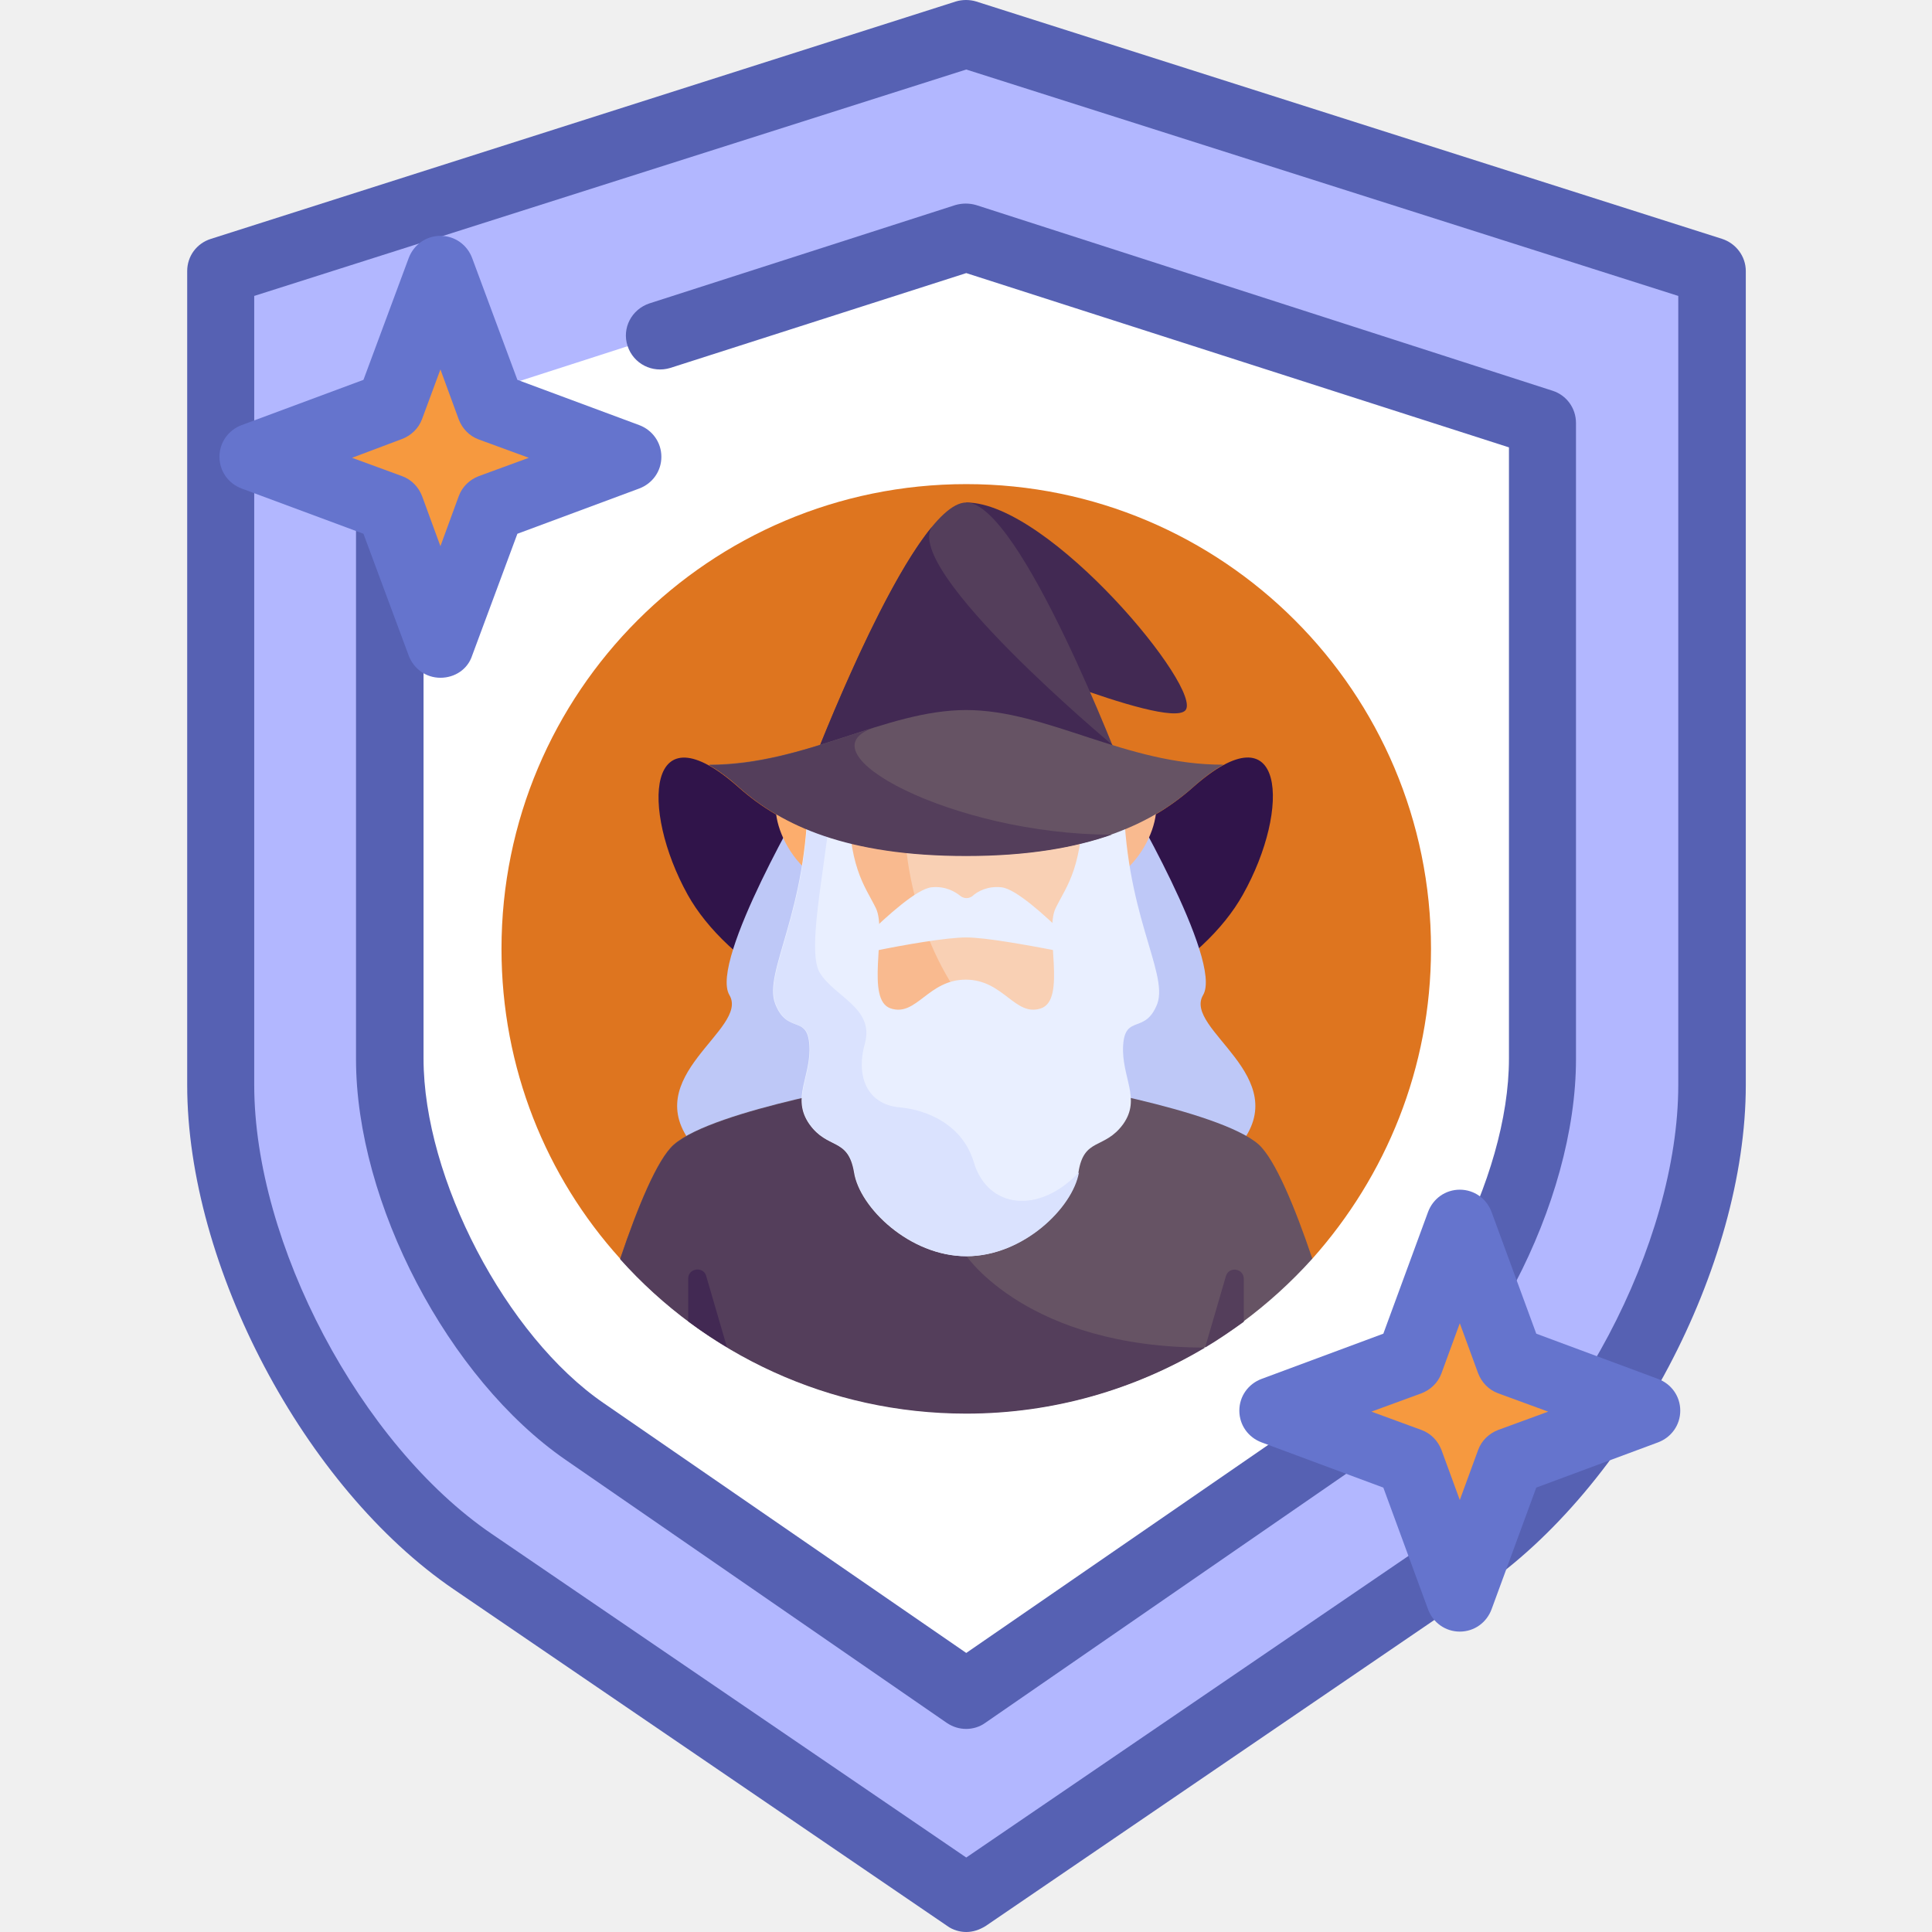
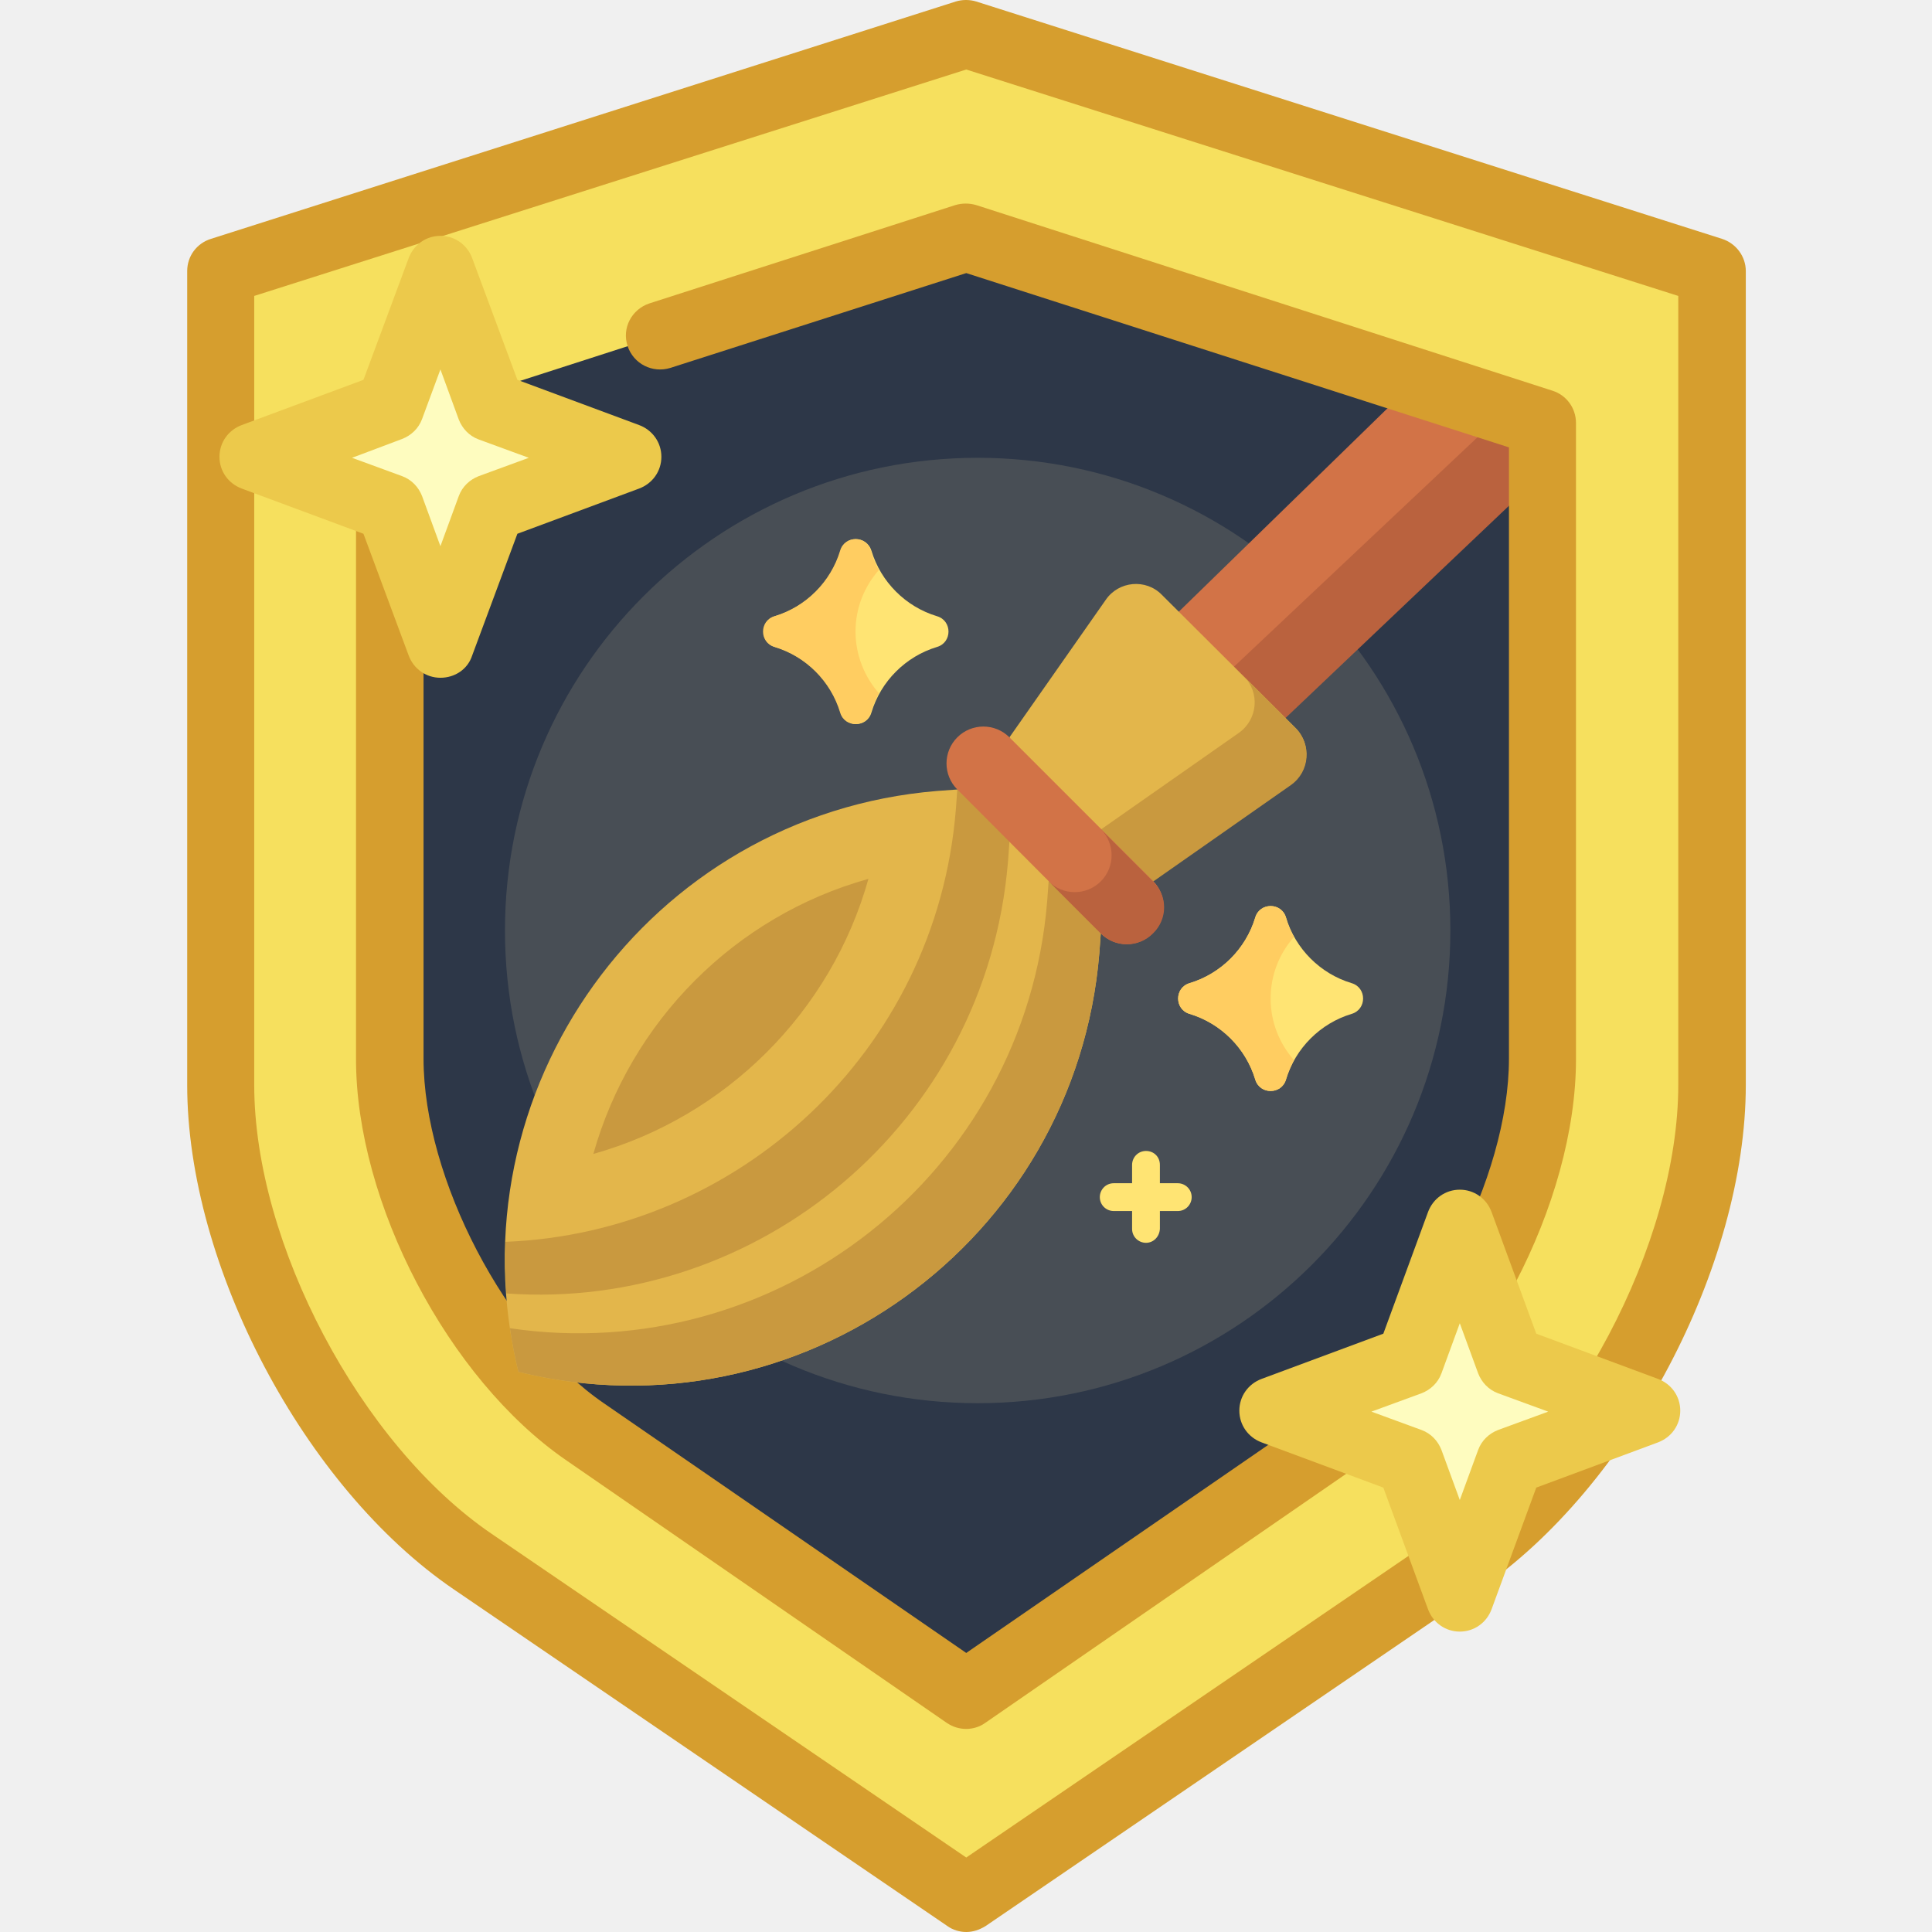
<svg xmlns="http://www.w3.org/2000/svg" version="1.1" id="Capa_1" x="0px" y="0px" viewBox="0 0 389.1 389.1" style="enable-background:new 0 0 389.1 389.1;" xml:space="preserve">
-   <style type="text/css">
+   <defs id="defs59" />
+   <style type="text/css" id="style2">
	.st0{fill:#B2B7FF;}
	.st1{fill:#5661B3;}
	.st2{fill:#FFFFFF;}
	.st3{fill:#F6993F;}
	.st4{fill:#6574CD;}
- 	.st5{fill:#DE751F;}
- 	.st6{fill:#30144A;}
- 	.st7{fill:#BEC8F7;}
- 	.st8{fill:#F9BA8F;}
- 	.st9{fill:#FCAD6D;}
- 	.st10{fill:#665364;}
- 	.st11{fill:#543E5B;}
- 	.st12{fill:#422953;}
- 	.st13{fill:#F9D0B4;}
- 	.st14{fill:#E9EFFF;}
- 	.st15{fill:#DAE2FE;}
+ 	.st5{fill:#484E55;}
+ 	.st6{fill:#D27347;}
+ 	.st7{fill:#BA623E;}
+ 	.st8{fill:#E3B64B;}
+ 	.st9{fill:#C9993F;}
+ 	.st10{fill:#FFE473;}
+ 	.st11{fill:#FFCD61;}
</style>
-   <path class="st0" d="M44.4,54.6L194.6,6.8l150.2,47.8v163.9c0,33.9-22.7,76.9-50.7,96l-99.4,67.8l-99.4-67.8  c-28-19.1-50.7-62.1-50.7-96L44.4,54.6L44.4,54.6z" />
-   <path class="st1" d="M194.6,389.1c-1.3,0-2.7-0.4-3.8-1.2l-99.4-67.8c-30.1-20.5-53.7-65.2-53.7-101.6V54.6c0-3,1.9-5.6,4.8-6.5  L192.5,0.3c1.3-0.4,2.8-0.4,4.1,0l150.2,47.8c2.8,0.9,4.8,3.5,4.8,6.5v163.9c0,36.5-23.6,81.1-53.7,101.6l-99.4,67.8  C197.2,388.7,195.9,389.1,194.6,389.1z M51.2,59.6v158.9c0,31.9,21.4,72.4,47.8,90.4l95.6,65.2l95.6-65.2  c26.3-18,47.8-58.5,47.8-90.4V59.6L194.6,14L51.2,59.6z" />
-   <path class="st2" d="M133,67.6l61.6-19.8l116.1,37.4v128.1c0,26.5-17.6,60.1-39.2,75.1l-76.8,53l-76.8-53  c-21.7-14.9-39.2-48.6-39.2-75.1V85.1" />
-   <path class="st1" d="M194.6,348.2c-1.4,0-2.7-0.4-3.9-1.2l-76.8-53c-23.6-16.3-42.2-51.7-42.2-80.7V85.1c0-3.8,3.1-6.8,6.8-6.8  s6.8,3.1,6.8,6.8v128.1c0,24.1,16.6,55.9,36.3,69.4l73,50.3l73-50.3c19.7-13.6,36.3-45.4,36.3-69.4V90.1L194.6,55L135,74.1  c-3.6,1.1-7.4-0.8-8.6-4.4c-1.2-3.6,0.8-7.4,4.4-8.6l61.6-19.8c1.4-0.4,2.8-0.4,4.2,0l116.1,37.4c2.8,0.9,4.7,3.5,4.7,6.5v128.1  c0,28.9-18.5,64.4-42.2,80.7l-76.8,53C197.3,347.8,195.9,348.2,194.6,348.2z" />
-   <polygon class="st3" points="88.7,54.6 98.9,82 126.3,92.2 98.9,102.3 88.7,129.7 78.6,102.3 51.2,92.2 78.6,82 " />
-   <path class="st4" d="M88.7,136.5c-2.9,0-5.4-1.8-6.4-4.5l-9.1-24.5l-24.5-9.1c-2.7-1-4.5-3.5-4.5-6.4s1.8-5.4,4.5-6.4l24.5-9.1  l9.1-24.5c1-2.7,3.5-4.5,6.4-4.5s5.4,1.8,6.4,4.5l9.1,24.5l24.5,9.1c2.7,1,4.5,3.5,4.5,6.4s-1.8,5.4-4.5,6.4l-24.5,9.1l-9.1,24.5  C94.2,134.8,91.6,136.5,88.7,136.5z M70.9,92.2L81,95.9c1.9,0.7,3.3,2.2,4,4l3.7,10.1l3.7-10.1c0.7-1.9,2.2-3.3,4-4l10.1-3.7  l-10.1-3.7c-1.9-0.7-3.3-2.2-4-4l-3.7-10.1L85,84.4c-0.7,1.9-2.2,3.3-4,4L70.9,92.2z" />
-   <polygon class="st3" points="294,246.7 304.2,274.1 331.6,284.3 304.2,294.4 294,321.8 283.9,294.4 256.5,284.3 283.9,274.1 " />
-   <path class="st4" d="M294,328.6c-2.9,0-5.4-1.8-6.4-4.5l-9-24.5l-24.5-9.1c-2.7-1-4.5-3.5-4.5-6.4s1.8-5.4,4.5-6.4l24.5-9.1l9-24.5  c1-2.7,3.5-4.5,6.4-4.5s5.4,1.8,6.4,4.5l9,24.5l24.5,9.1c2.7,1,4.5,3.5,4.5,6.4s-1.8,5.4-4.5,6.4l-24.5,9.1l-9,24.5  C299.4,326.8,296.9,328.6,294,328.6z M276.2,284.3l10.1,3.7c1.9,0.7,3.3,2.2,4,4l3.7,10.1l3.7-10.1c0.7-1.9,2.2-3.3,4-4l10.1-3.7  l-10.1-3.7c-1.9-0.7-3.3-2.2-4-4l-3.7-10.1l-3.7,10.1c-0.7,1.9-2.2,3.3-4,4L276.2,284.3z" />
-   <g>
-     <path class="st5" d="M264.3,253.5c14.8-16.6,23.9-38.4,23.9-62.4c0-51.7-41.9-93.6-93.6-93.6S101,139.4,101,191.1   c0,24,9,45.9,23.9,62.4H264.3z" />
+   <path class="st0" d="M44.4,54.6L194.6,6.8l150.2,47.8v163.9c0,33.9-22.7,76.9-50.7,96l-99.4,67.8l-99.4-67.8  c-28-19.1-50.7-62.1-50.7-96L44.4,54.6L44.4,54.6z" id="path4" style="fill:#f6e05e;fill-opacity:1" />
+   <path class="st1" d="M194.6,389.1c-1.3,0-2.7-0.4-3.8-1.2l-99.4-67.8c-30.1-20.5-53.7-65.2-53.7-101.6V54.6c0-3,1.9-5.6,4.8-6.5  L192.5,0.3c1.3-0.4,2.8-0.4,4.1,0l150.2,47.8c2.8,0.9,4.8,3.5,4.8,6.5v163.9c0,36.5-23.6,81.1-53.7,101.6l-99.4,67.8  C197.2,388.7,195.9,389.1,194.6,389.1z M51.2,59.6v158.9c0,31.9,21.4,72.4,47.8,90.4l95.6,65.2l95.6-65.2  c26.3-18,47.8-58.5,47.8-90.4V59.6L194.6,14L51.2,59.6z" id="path6" style="fill:#d69e2e;fill-opacity:1" />
+   <path class="st2" d="M133,67.6l61.6-19.8l116.1,37.4v128.1c0,26.5-17.6,60.1-39.2,75.1l-76.8,53l-76.8-53  c-21.7-14.9-39.2-48.6-39.2-75.1V85.1" id="path8" style="fill:#2d3748;fill-opacity:1" />
+   <circle class="st5" cx="196.9" cy="187.4" r="95.2" id="circle20" />
+   <path class="st6" d="M 282.337,79.403 202,157.7 l 21,21 50.9,-50.9 c 74.642,-63.085 16.537,-42.497 8.437,-48.397 z" id="path22" style="fill:#d27347" />
+   <path class="st7" d="M 308.064,78.173 212.5,168.2 223,178.7 312.955,93.262 c -2.9,-4 -1.291,-11.489 -4.891,-15.089 z" id="path24" style="fill:#ba623e" />
+   <path class="st1" d="M194.6,348.2c-1.4,0-2.7-0.4-3.9-1.2l-76.8-53c-23.6-16.3-42.2-51.7-42.2-80.7V85.1c0-3.8,3.1-6.8,6.8-6.8  s6.8,3.1,6.8,6.8v128.1c0,24.1,16.6,55.9,36.3,69.4l73,50.3l73-50.3c19.7-13.6,36.3-45.4,36.3-69.4V90.1L194.6,55L135,74.1  c-3.6,1.1-7.4-0.8-8.6-4.4c-1.2-3.6,0.8-7.4,4.4-8.6l61.6-19.8c1.4-0.4,2.8-0.4,4.2,0l116.1,37.4c2.8,0.9,4.7,3.5,4.7,6.5v128.1  c0,28.9-18.5,64.4-42.2,80.7l-76.8,53C197.3,347.8,195.9,348.2,194.6,348.2z" id="path10" style="fill:#d69e2e;fill-opacity:1" />
+   <polygon class="st3" points="294,246.7 304.2,274.1 331.6,284.3 304.2,294.4 294,321.8 283.9,294.4 256.5,284.3 283.9,274.1 " id="polygon16" style="fill:#fefcbf;fill-opacity:1" />
+   <path class="st4" d="M294,328.6c-2.9,0-5.4-1.8-6.4-4.5l-9-24.5l-24.5-9.1c-2.7-1-4.5-3.5-4.5-6.4s1.8-5.4,4.5-6.4l24.5-9.1l9-24.5  c1-2.7,3.5-4.5,6.4-4.5s5.4,1.8,6.4,4.5l9,24.5l24.5,9.1c2.7,1,4.5,3.5,4.5,6.4s-1.8,5.4-4.5,6.4l-24.5,9.1l-9,24.5  C299.4,326.8,296.9,328.6,294,328.6z M276.2,284.3l10.1,3.7c1.9,0.7,3.3,2.2,4,4l3.7,10.1l3.7-10.1c0.7-1.9,2.2-3.3,4-4l10.1-3.7  l-10.1-3.7c-1.9-0.7-3.3-2.2-4-4l-3.7-10.1l-3.7,10.1c-0.7,1.9-2.2,3.3-4,4L276.2,284.3z" id="path18" style="fill:#ecc94b;fill-opacity:1" />
+   <path class="st8" d="M222.7,120.8l-19.4,27.7l9.2,19.7l19.7,9.2l27.7-19.4c3.8-2.7,4.3-8.1,1-11.4L234,119.8  C230.8,116.5,225.3,117,222.7,120.8z" id="path26" />
+   <path class="st9" d="M261,146.7l-10.5-10.5c3.3,3.3,2.8,8.7-1,11.4l-27.7,19.4l-4.9,3.3l15.4,7.2l27.7-19.4  C263.8,155.4,264.2,150,261,146.7L261,146.7z" id="path28" />
+   <path class="st8" d="M221.4,192l0.3-4.1l-9.2-19.7l-19.7-9.2l-4.1,0.3c-58.1,4.8-98.1,60.4-84.3,117  C161,290.2,216.6,250.1,221.4,192L221.4,192z" id="path30" />
+   <g id="g38">
+     <path class="st9" d="M221.4,192l0.3-4.1l-9.2-19.7l-1-0.5l-0.3,9.7l-0.3,4.1c-4.5,55.1-54.7,93.9-108.2,86c0.4,2.9,1,5.9,1.7,8.8   C161,290.2,216.6,250.1,221.4,192L221.4,192z" id="path32" />
+     <path class="st9" d="M203,173.6l0.3-4.1l-3.3-7.2l-7.2-3.3v0l-0.3,4.1c-4,49-44.2,85.2-90.7,87c-0.1,3.4-0.1,6.9,0.2,10.4   C152.6,264.1,198.6,226.3,203,173.6L203,173.6z" id="path34" />
+     <path class="st9" d="M119.5,232.4c7.5-26.7,28.5-47.9,55.4-55.4C167.4,203.8,146.2,224.9,119.5,232.4z" id="path36" />
  </g>
-   <g>
-     <path class="st6" d="M240.1,158.7c-8.5,7.5-21.5,13.7-45.6,13.7s-37.1-6.2-45.6-13.7c-18.7-16.7-20,4.2-10.4,21.5   c7.7,13.8,29.2,28.1,55.9,28.1s48.2-14.3,55.9-28.1C260.1,162.8,258.9,142,240.1,158.7L240.1,158.7z" />
-   </g>
-   <g>
-     <path class="st7" d="M242.3,200.4c4.1-6.9-16-40.9-16-40.9h-31.7h-31.7c0,0-20.1,34-16,40.9c4.1,6.9-18.7,16.4-7.3,30.3h55h55   C261,216.8,238.2,207.3,242.3,200.4L242.3,200.4z" />
-   </g>
-   <g>
-     <path class="st8" d="M221.6,164.7c0,0,3.3-7.9,9-6.1c5.8,1.8-0.1,19-11.5,20.1L221.6,164.7z" />
-   </g>
-   <g>
-     <path class="st9" d="M167.5,164.7c0,0-3.3-7.9-9-6.1c-5.8,1.8,0.1,19,11.5,20.1L167.5,164.7z" />
-   </g>
-   <g>
-     <path class="st10" d="M264.3,253.5c-3.5-10.4-7.5-20-10.8-23c-8-7.1-42.9-12.8-42.9-12.8h-16h-16c0,0-34.8,5.7-42.9,12.8   c-3.3,2.9-7.3,12.6-10.8,23c17.1,19.1,42,31.1,69.7,31.1S247.1,272.6,264.3,253.5z" />
-   </g>
-   <g>
-     <path class="st11" d="M242.7,271.4c-35.7,0-48.1-18.5-48.1-18.5v-35.1h-16c0,0-34.8,5.7-42.9,12.8c-3.3,2.9-7.3,12.6-10.8,23   c17.1,19.1,42,31.1,69.7,31.1C212.2,284.7,228.6,279.8,242.7,271.4L242.7,271.4z" />
-   </g>
-   <g>
-     <path class="st11" d="M246.9,257l-4.2,14.4c2.7-1.6,5.3-3.4,7.8-5.2v-8.6C250.5,255.4,247.5,255,246.9,257z" />
-   </g>
-   <g>
-     <path class="st12" d="M138.6,257.5v8.6c2.5,1.9,5.1,3.6,7.8,5.2l-4.2-14.4C141.6,255,138.6,255.4,138.6,257.5z" />
-   </g>
-   <g>
-     <path class="st13" d="M224.3,165c0,21.9-13.3,47.5-29.7,47.5s-29.7-25.6-29.7-47.5H224.3z" />
-   </g>
-   <g>
-     <path class="st8" d="M182.2,165h-17.4c0,21.9,13.3,47.5,29.7,47.5c3,0,5.9-0.9,8.7-2.4C191.1,203.2,182.2,182.8,182.2,165   L182.2,165z" />
-   </g>
-   <g>
-     <path class="st14" d="M226.3,159.5h-8.1c0,15.3-3.3,18.7-5.6,23.4c-2.3,4.7,2.3,18.5-3,20.2c-5.2,1.7-7.5-5.8-15.1-5.8   c-7.6,0-9.9,7.5-15.1,5.8c-5.2-1.7-0.7-15.5-3-20.2c-2.3-4.7-5.6-8.1-5.6-23.4h-8.1c0,24.1-9,36.2-6.6,42.6   c2.4,6.3,6.5,2.1,6.9,8.4c0.4,6.3-3.7,10.6,0,15.9c3.7,5.2,7.8,2.6,9,9.7c1.1,7.1,11.2,16.9,22.6,16.9s21.4-9.8,22.6-16.9   c1.1-7.1,5.2-4.5,9-9.7c3.7-5.2-0.4-9.5,0-15.9c0.4-6.3,4.5-2.1,6.9-8.4C235.3,195.7,226.3,183.6,226.3,159.5L226.3,159.5z" />
-   </g>
-   <g>
-     <path class="st15" d="M162.8,159.5c0,24.1-9,36.2-6.6,42.6s6.5,2.1,6.9,8.4c0.4,6.3-3.7,10.6,0,15.9c3.7,5.2,7.8,2.6,9,9.7   c1.1,7.1,11.2,16.9,22.6,16.9c11.4,0,21.4-9.8,22.6-16.9c-8,8.5-18.4,7.4-21.2-2.1c-2.2-7.3-9.1-10.5-15.1-11   c-6-0.6-8.8-5.8-6.8-12.9c1.9-7.1-6.1-9.3-9.1-14.2c-3-4.9,2.1-25.4,2.3-36.4L162.8,159.5L162.8,159.5z" />
-   </g>
-   <g>
-     <path class="st12" d="M194.6,101.2c16.8,0,48,37.9,44.1,41.9c-3.9,3.9-44.1-13.4-44.1-13.4V101.2z" />
-   </g>
-   <g>
-     <path class="st11" d="M194.6,101.2c-11,0-31.5,54.1-31.5,54.1h31.5h31.5C226.1,155.3,205.5,101.2,194.6,101.2z" />
-   </g>
-   <g>
-     <path class="st12" d="M187.7,106.1c-11,13.3-24.6,49.2-24.6,49.2h31.5h31.5L224,150C224,150,181.8,114.8,187.7,106.1L187.7,106.1z" />
-   </g>
-   <g>
-     <path class="st10" d="M194.6,143c-16.3,0-32.3,11-51.8,11c1.8,1,3.9,2.5,6.2,4.6c8.5,7.5,21.5,13.7,45.6,13.7s37.1-6.2,45.6-13.7   c2.3-2.1,4.4-3.6,6.2-4.6C226.8,154.1,210.9,143,194.6,143z" />
-   </g>
-   <g>
-     <path class="st11" d="M176.2,146.5c-10.4,3.2-21.2,7.6-33.4,7.6c1.8,1,3.9,2.5,6.2,4.6c8.5,7.5,21.5,13.7,45.6,13.7   c12.4,0,21.9-1.7,29.3-4.3C192,168.1,160.7,151.4,176.2,146.5z" />
-   </g>
-   <g>
-     <path class="st14" d="M201.7,178.7c-2.8-0.3-4.8,0.8-5.9,1.8c-0.7,0.5-1.6,0.5-2.3,0c-1.1-0.9-3.1-2.1-5.9-1.8   c-2.9,0.3-8.9,5.7-13,9.7c-1.3,1.3-0.2,3.5,1.6,3.1c5.8-1.2,14.4-2.7,18.4-2.7s12.6,1.6,18.4,2.7c1.8,0.4,2.9-1.8,1.6-3.1   C210.5,184.4,204.6,179,201.7,178.7L201.7,178.7z" />
-   </g>
+   <path class="st6" d="M221.7,188L192.8,159c-2.9-2.9-2.9-7.6,0-10.5s7.6-2.9,10.5,0l28.9,28.9c2.9,2.9,2.9,7.6,0,10.5  C229.3,190.9,224.6,190.9,221.7,188L221.7,188z" id="path40" />
+   <path class="st7" d="M232.2,177.5l-10.5-10.5c2.9,2.9,2.9,7.6,0,10.5s-7.6,2.9-10.5,0l10.5,10.5c2.9,2.9,7.6,2.9,10.5,0  C235.2,185.1,235.2,180.4,232.2,177.5z" id="path42" />
+   <path class="st10" d="M237.2,243.9h-12.9c-1.5,0-2.8-1.2-2.8-2.8c0-1.5,1.2-2.8,2.8-2.8h12.9c1.5,0,2.8,1.2,2.8,2.8  C240,242.6,238.8,243.9,237.2,243.9z" id="path44" />
+   <path class="st10" d="M230.8,250.3c-1.5,0-2.8-1.2-2.8-2.8v-12.9c0-1.5,1.2-2.8,2.8-2.8s2.8,1.2,2.8,2.8v12.9  C233.5,249.1,232.3,250.3,230.8,250.3z" id="path46" />
+   <path class="st10" d="M175.5,110.9c1.9,6.3,6.9,11.3,13.2,13.2c3.1,0.9,3.1,5.3,0,6.2c-6.3,1.9-11.3,6.9-13.2,13.2  c-0.9,3.1-5.3,3.1-6.2,0c-1.9-6.3-6.9-11.3-13.2-13.2c-3.1-0.9-3.1-5.3,0-6.2c6.3-1.9,11.3-6.9,13.2-13.2  C170.2,107.8,174.5,107.8,175.5,110.9L175.5,110.9z" id="path48" />
+   <path class="st11" d="M172.3,127.2c0-4.8,1.8-9.1,4.7-12.4c-0.7-1.2-1.2-2.5-1.6-3.9c-0.9-3.1-5.3-3.1-6.2,0  c-1.9,6.3-6.9,11.3-13.2,13.2c-3.1,0.9-3.1,5.3,0,6.2c6.3,1.9,11.3,6.9,13.2,13.2c0.9,3.1,5.3,3.1,6.2,0c0.4-1.4,1-2.7,1.6-3.9  C174.1,136.3,172.3,131.9,172.3,127.2z" id="path50" />
+   <path class="st10" d="M259,184.8c1.9,6.3,6.9,11.3,13.2,13.2c3.1,0.9,3.1,5.3,0,6.2c-6.3,1.9-11.3,6.9-13.2,13.2  c-0.9,3.1-5.3,3.1-6.2,0c-1.9-6.3-6.9-11.3-13.2-13.2c-3.1-0.9-3.1-5.3,0-6.2c6.3-1.9,11.3-6.9,13.2-13.2  C253.7,181.7,258.1,181.7,259,184.8z" id="path52" />
+   <path class="st11" d="M255.9,201.1c0-4.8,1.8-9.1,4.7-12.4c-0.7-1.2-1.2-2.5-1.6-3.9c-0.9-3.1-5.3-3.1-6.2,0  c-1.9,6.3-6.9,11.3-13.2,13.2c-3.1,0.9-3.1,5.3,0,6.2c6.3,1.9,11.3,6.9,13.2,13.2c0.9,3.1,5.3,3.1,6.2,0c0.4-1.4,1-2.7,1.6-3.9  C257.7,210.2,255.9,205.9,255.9,201.1z" id="path54" />
+   <polygon class="st3" points="88.7,54.6 98.9,82 126.3,92.2 98.9,102.3 88.7,129.7 78.6,102.3 51.2,92.2 78.6,82 " id="polygon12" style="fill:#fefcbf;fill-opacity:1" />
+   <path class="st4" d="M88.7,136.5c-2.9,0-5.4-1.8-6.4-4.5l-9.1-24.5l-24.5-9.1c-2.7-1-4.5-3.5-4.5-6.4s1.8-5.4,4.5-6.4l24.5-9.1  l9.1-24.5c1-2.7,3.5-4.5,6.4-4.5s5.4,1.8,6.4,4.5l9.1,24.5l24.5,9.1c2.7,1,4.5,3.5,4.5,6.4s-1.8,5.4-4.5,6.4l-24.5,9.1l-9.1,24.5  C94.2,134.8,91.6,136.5,88.7,136.5z M70.9,92.2L81,95.9c1.9,0.7,3.3,2.2,4,4l3.7,10.1l3.7-10.1c0.7-1.9,2.2-3.3,4-4l10.1-3.7  l-10.1-3.7c-1.9-0.7-3.3-2.2-4-4l-3.7-10.1L85,84.4c-0.7,1.9-2.2,3.3-4,4L70.9,92.2z" id="path14" style="fill:#ecc94b;fill-opacity:1" />
</svg>
